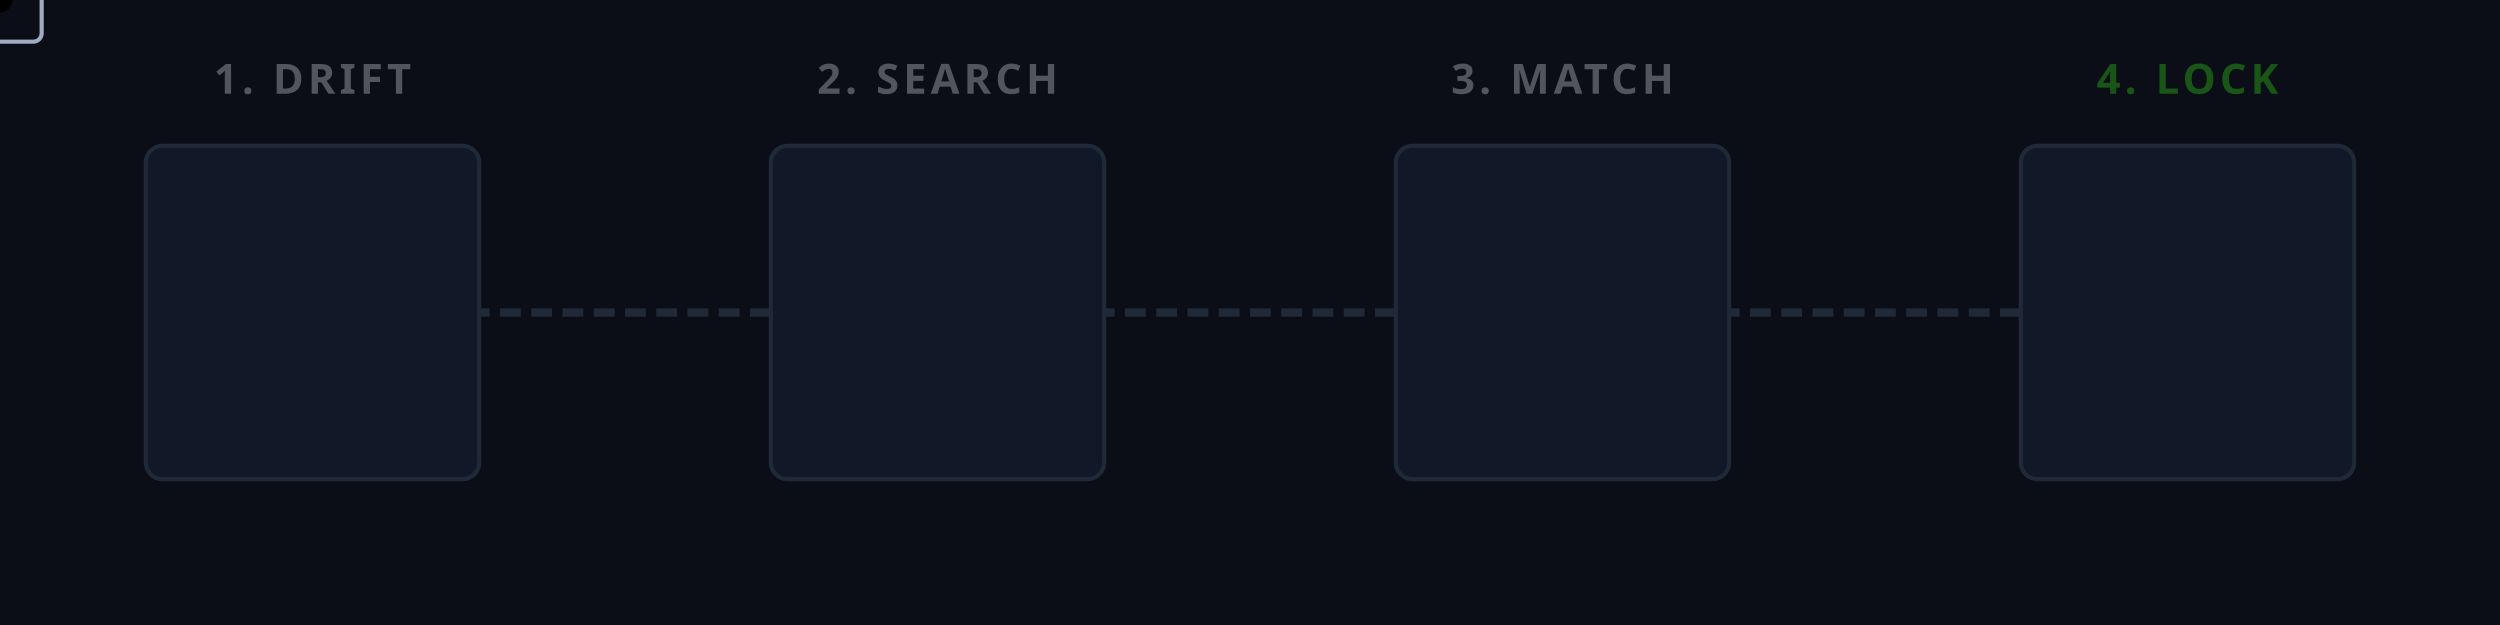
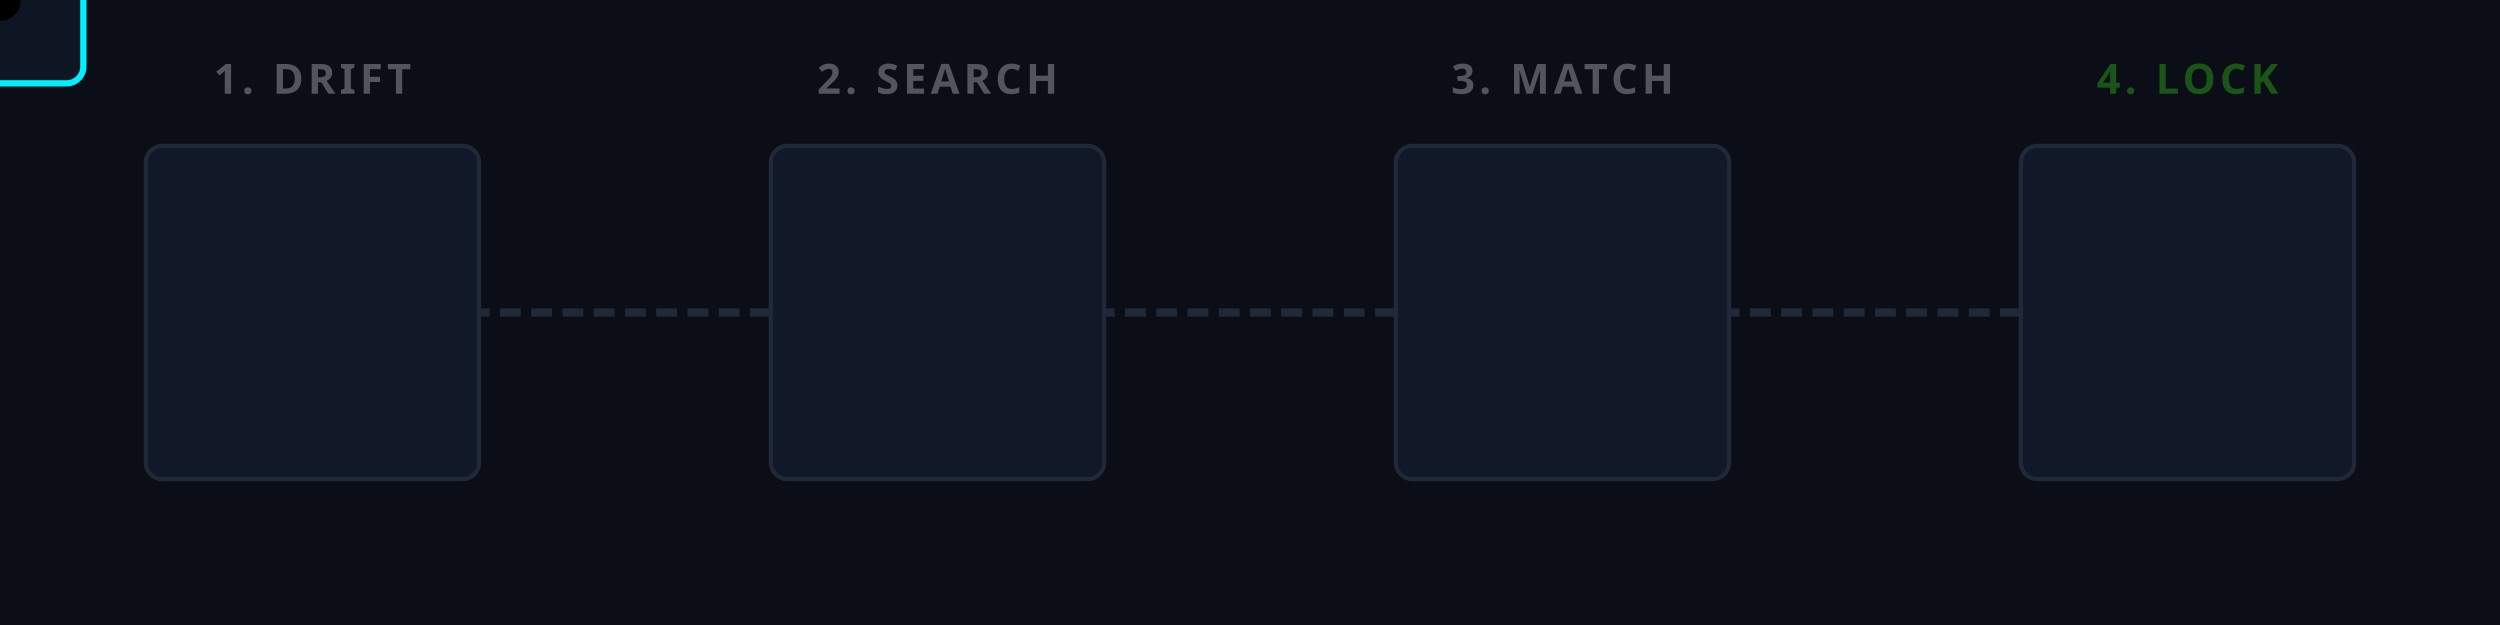
<svg xmlns="http://www.w3.org/2000/svg" viewBox="0 0 1200 300">
  <defs>
    <style>
      .bg { fill: #0B0D17; }
      .text-stage { font-family: 'Segoe UI', system-ui, sans-serif; font-size: 20px; font-weight: 800; fill: #FFFFFF; letter-spacing: 2px; text-anchor: middle; }
      
      .box { fill: #111827; stroke: #1F2937; stroke-width: 2; rx: 8; }
      .stage-line { stroke: #1F2937; stroke-width: 4; stroke-dasharray: 10 5; fill: none; }
      
      /* The target that moves through the stages */
      .target { animation: hero-flow 12s infinite cubic-bezier(0.4, 0, 0.2, 1); }
      @keyframes hero-flow {
        0%, 5% { transform: translate(150px, 150px); opacity: 0; }
        10%, 20% { transform: translate(150px, 150px); opacity: 1; }
        
        25%, 45% { transform: translate(450px, 150px); opacity: 1; }
        
        50%, 70% { transform: translate(750px, 150px); opacity: 1; }
        
        75%, 90% { transform: translate(1050px, 150px); opacity: 1; }
        95%, 100% { transform: translate(1050px, 150px); opacity: 0; }
      }

      /* Stage 1: Drift (Target vibrates/shifts) */
      .tgt-drift { animation: t-drift 12s infinite; }
      @keyframes t-drift { 10%, 20% { transform: translate(-10px, 10px); fill: #FF3366; } 0%, 9%, 21%, 100% { fill: #A0ABC0; } }

      /* Stage 2: Search (Target scales down to represent entering wide field) */
      .tgt-search { animation: t-search 12s infinite; }
      @keyframes t-search { 25%, 45% { transform: scale(0.5); stroke: #00F0FF; stroke-width: 2; } }
      
      /* Stage 3: Match (Heatmap pulse around target) */
      .tgt-match { opacity: 0; fill: rgba(0,240,255,0.3); animation: t-match 12s infinite; }
      @keyframes t-match { 50%, 70% { opacity: 1; r: 30px; } 0%, 49%, 71%, 100% { opacity: 0; r: 10px; } }
      
      /* Stage 4: Lock (Precision crosshair) */
      .tgt-lock { opacity: 0; stroke: #39FF14; stroke-width: 3; fill: none; animation: t-lock 12s infinite; }
      @keyframes t-lock { 75%, 95% { opacity: 1; } 0%, 74%, 96%, 100% { opacity: 0; } }
      
      .st-text { opacity: 0.3; transition: opacity 0.3s; animation: txt-glow 12s infinite; }
      @keyframes txt-glow {
        10%, 20% { opacity: 1; } /* stage 1 */
        25%, 45% { opacity: 1; } /* stage 2 */
        50%, 70% { opacity: 1; } /* stage 3 */
        75%, 95% { opacity: 1; } /* stage 4 */
      }
    </style>
  </defs>
  <rect class="bg" width="1200" height="300" />
  <line class="stage-line" x1="150" y1="150" x2="1050" y2="150" />
  <rect class="box" x="70" y="70" width="160" height="160" />
  <rect class="box" x="370" y="70" width="160" height="160" />
  <rect class="box" x="670" y="70" width="160" height="160" />
  <rect class="box" x="970" y="70" width="160" height="160" stroke="#39FF14" fill="rgba(57,255,20,0.05)" />
  <text class="text-stage st-text" x="150" y="45" style="animation-delay: 0s;">1. DRIFT</text>
  <text class="text-stage st-text" x="450" y="45" style="animation-delay: -9s;">2. SEARCH</text>
  <text class="text-stage st-text" x="750" y="45" style="animation-delay: -6s;">3. MATCH</text>
  <text class="text-stage st-text" style="fill:#39FF14; animation-delay: -3s;" x="1050" y="45">4. LOCK</text>
  <g class="target">
    <g class="tgt-search">
-       <rect x="-20" y="-20" width="40" height="40" fill="none" stroke="#A0ABC0" stroke-width="2" rx="4" />
-       <circle class="tgt-drift" cx="0" cy="0" r="6" />
+       <rect x="-40" y="-40" width="80" height="80" fill="rgba(16, 24, 39, 0.8)" stroke="#00F0FF" stroke-width="3" rx="8" />
+       <circle class="tgt-drift" cx="0" cy="0" r="10" />
      <circle class="tgt-match" cx="0" cy="0" />
      <g class="tgt-lock">
-         <line x1="-30" y1="0" x2="-10" y2="0" />
-         <line x1="10" y1="0" x2="30" y2="0" />
-         <line x1="0" y1="-30" x2="0" y2="-10" />
-         <line x1="0" y1="10" x2="0" y2="30" />
+         <line x1="-50" y1="0" x2="-20" y2="0" stroke-width="4" />
+         <line x1="20" y1="0" x2="50" y2="0" stroke-width="4" />
+         <line x1="0" y1="-50" x2="0" y2="-20" stroke-width="4" />
+         <line x1="0" y1="20" x2="0" y2="50" stroke-width="4" />
+         <circle cx="0" cy="0" r="4" fill="#39FF14" />
      </g>
    </g>
  </g>
</svg>
